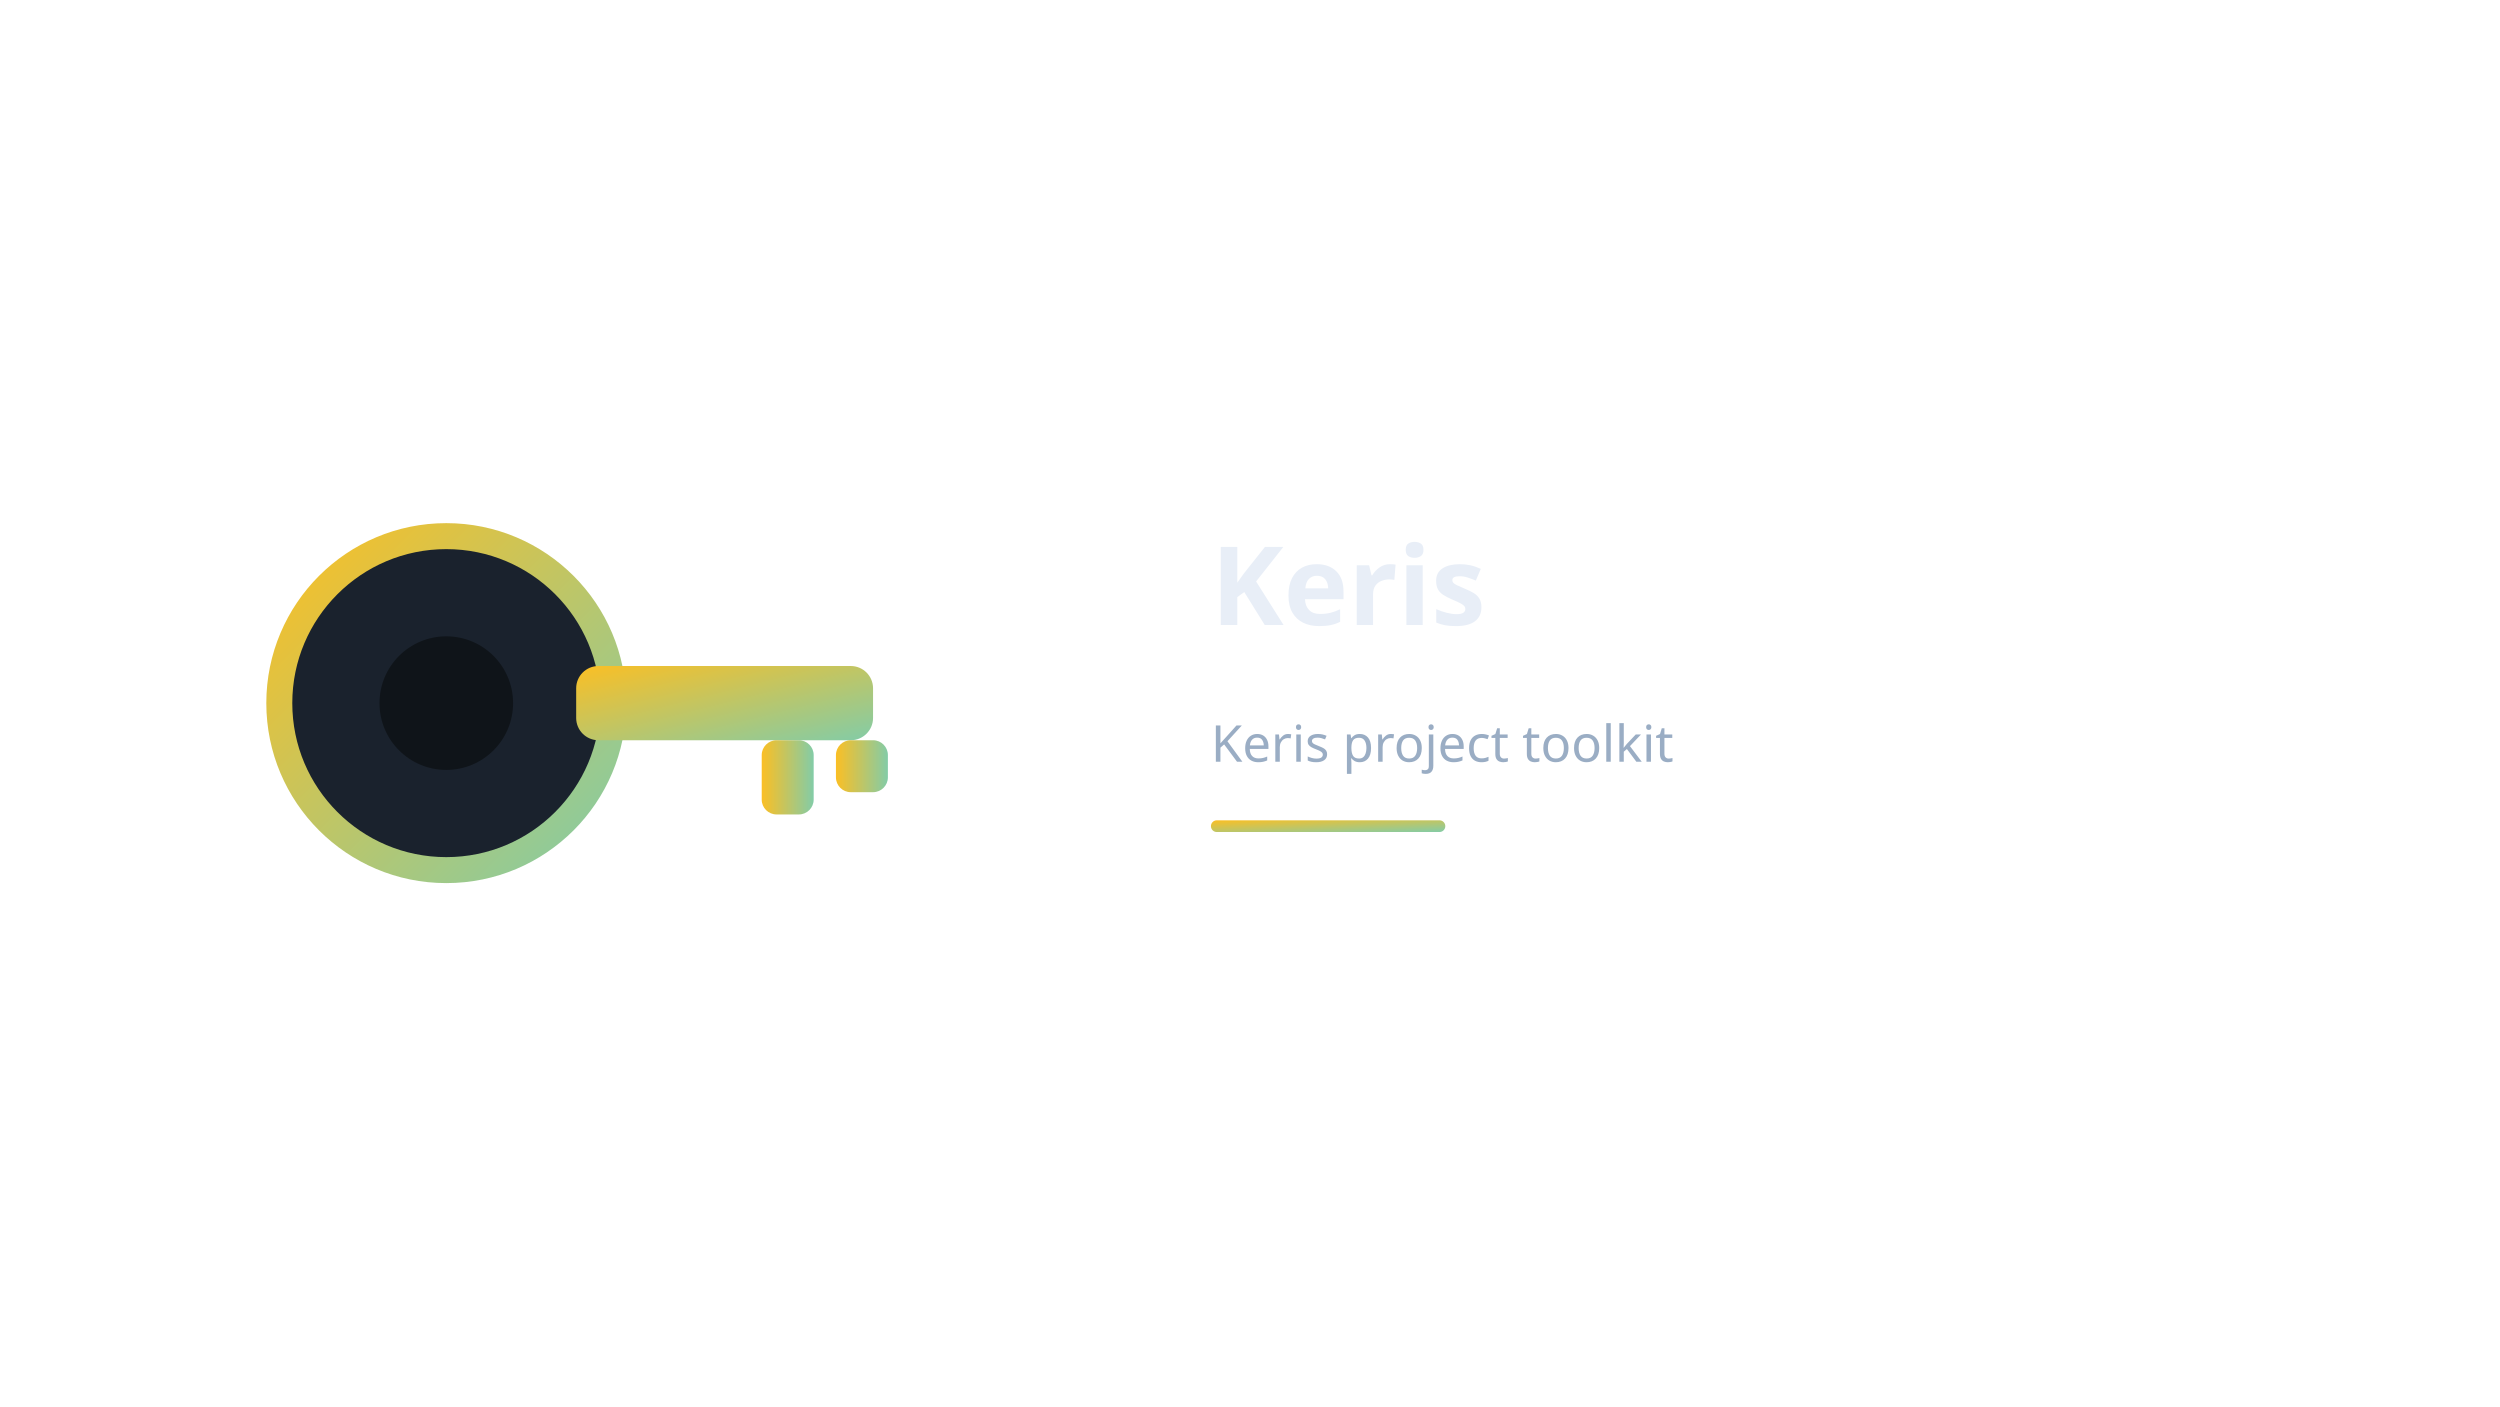
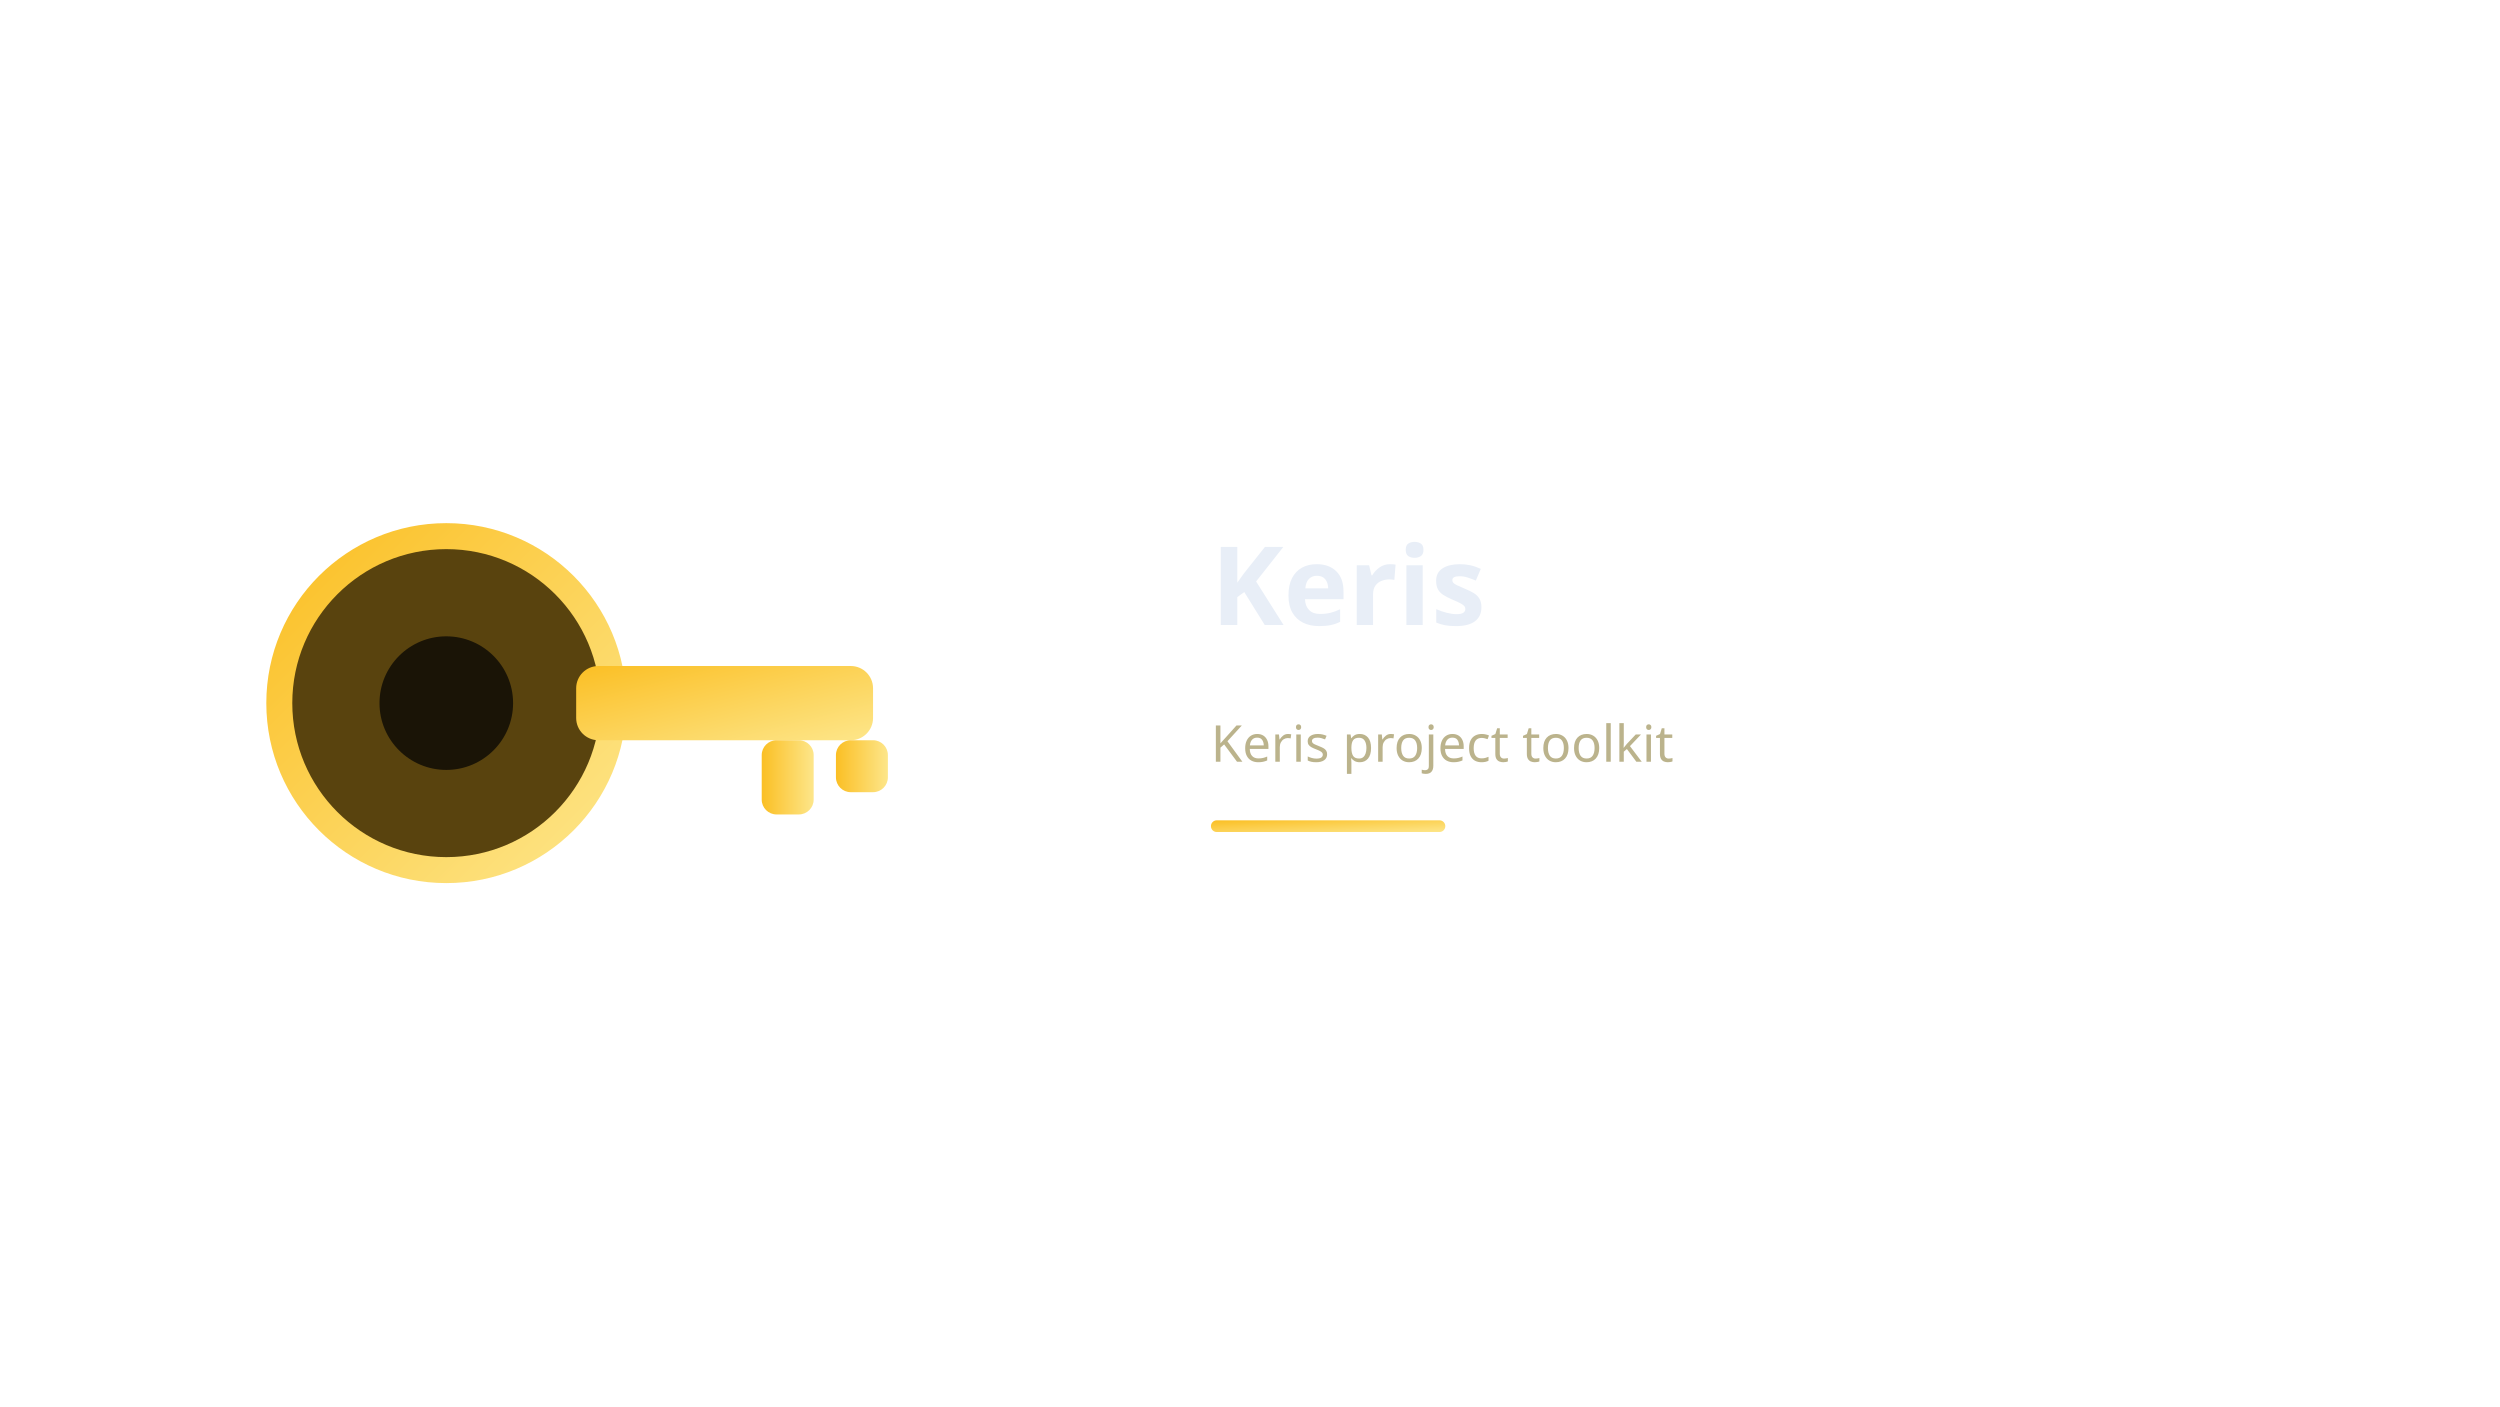
<svg xmlns="http://www.w3.org/2000/svg" viewBox="0 0 1280 720" width="1280" height="720" role="img" aria-label="Keris">
  <defs>
    <linearGradient id="ac" x1="0" y1="0" x2="1" y2="1">
      <stop offset="0" stop-color="#fbbf24" />
-       <stop offset="1" stop-color="#83cca7" />
+       <stop offset="1" stop-color="#fde68a" />
    </linearGradient>
    <linearGradient id="gWarm" x1="0%" y1="0%" x2="100%" y2="0%">
      <stop offset="0%" stop-color="#fbbf24" />
-       <stop offset="100%" stop-color="#83cca7" />
+       <stop offset="100%" stop-color="#fde68a" />
    </linearGradient>
    <linearGradient id="canvasGrad" x1="0%" y1="0%" x2="100%" y2="100%">
-       <stop offset="0%" stop-color="#0a0e14" />
-       <stop offset="45%" stop-color="#151c28" />
-       <stop offset="100%" stop-color="#0c1820" />
-     </linearGradient>
-     <linearGradient id="bg" x1="0" y1="0" x2="1" y2="1">
-       <stop offset="0" stop-color="#1e1b4b" />
-       <stop offset="0.55" stop-color="#0f3a4a" />
-       <stop offset="1" stop-color="#0f766e" />
+       <stop offset="0%" stop-color="#1d180a" />
+       <stop offset="45%" stop-color="#4b390c" />
+       <stop offset="100%" stop-color="#1a1406" />
    </linearGradient>
    <radialGradient id="glowA" cx="18%" cy="22%" r="55%">
-       <stop offset="0%" stop-color="#fbbf24" stop-opacity="0.22" />
+       <stop offset="0%" stop-color="#fbbf24" stop-opacity="0.28" />
      <stop offset="100%" stop-color="#fbbf24" stop-opacity="0" />
    </radialGradient>
    <radialGradient id="glowB" cx="88%" cy="78%" r="50%">
-       <stop offset="0%" stop-color="#83cca7" stop-opacity="0.20" />
-       <stop offset="100%" stop-color="#83cca7" stop-opacity="0" />
+       <stop offset="0%" stop-color="#fde68a" stop-opacity="0.24" />
+       <stop offset="100%" stop-color="#fde68a" stop-opacity="0" />
    </radialGradient>
  </defs>
  <g transform="translate(48 116.8) scale(0.95)">
-     <circle cx="190" cy="256" r="90" fill="#1a222d" stroke="url(#ac)" stroke-width="14" />
-     <circle cx="190" cy="256" r="36" fill="#0f1419" />
+     <circle cx="190" cy="256" r="90" fill="#59430e" stroke="url(#ac)" stroke-width="14" />
+     <circle cx="190" cy="256" r="36" fill="#1a1406" />
    <rect x="260" y="236" width="160" height="40" rx="12" fill="url(#ac)" />
    <rect x="360" y="276" width="28" height="40" rx="8" fill="url(#gWarm)" />
    <rect x="400" y="276" width="28" height="28" rx="8" fill="url(#gWarm)" />
  </g>
  <text x="620" y="320" font-family="Segoe UI, system-ui, sans-serif" font-size="56" font-weight="700" fill="#e8eef7">Keris</text>
-   <text x="620" y="390" font-family="Segoe UI, system-ui, sans-serif" font-size="26" font-weight="500" fill="#9aadc4">Keris project toolkit</text>
+   <text x="620" y="390" font-family="Segoe UI, system-ui, sans-serif" font-size="26" font-weight="500" fill="#bbb38c">Keris project toolkit</text>
  <rect x="620" y="420" width="120" height="6" rx="3" fill="url(#ac)" />
</svg>
